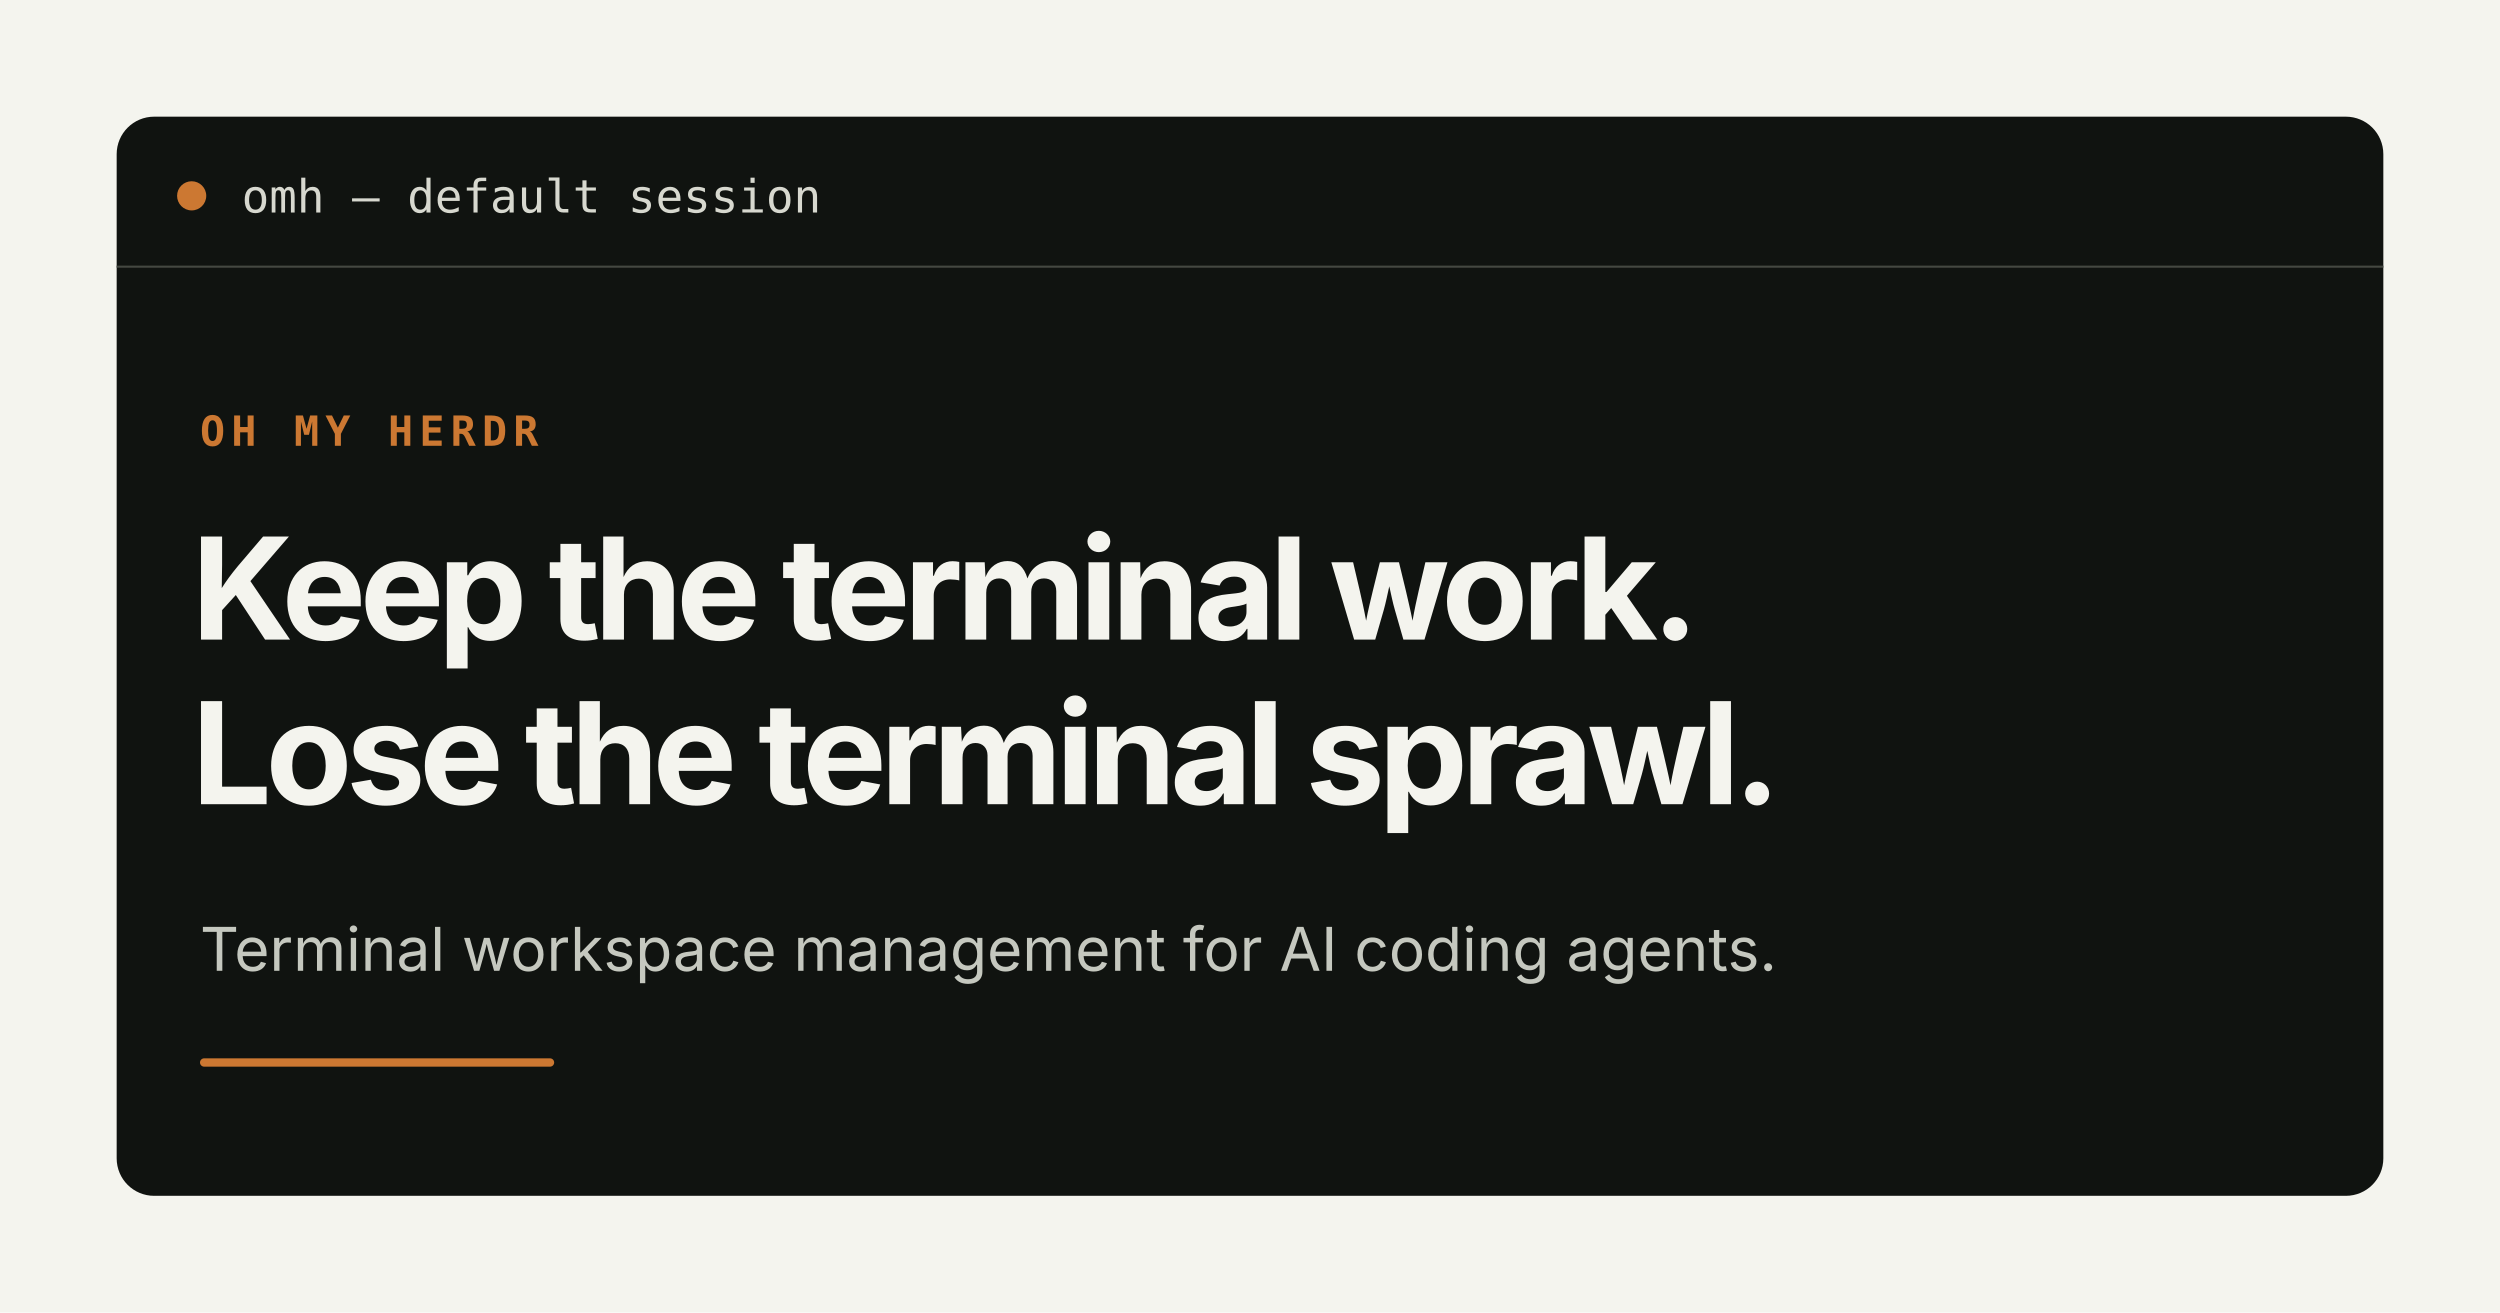
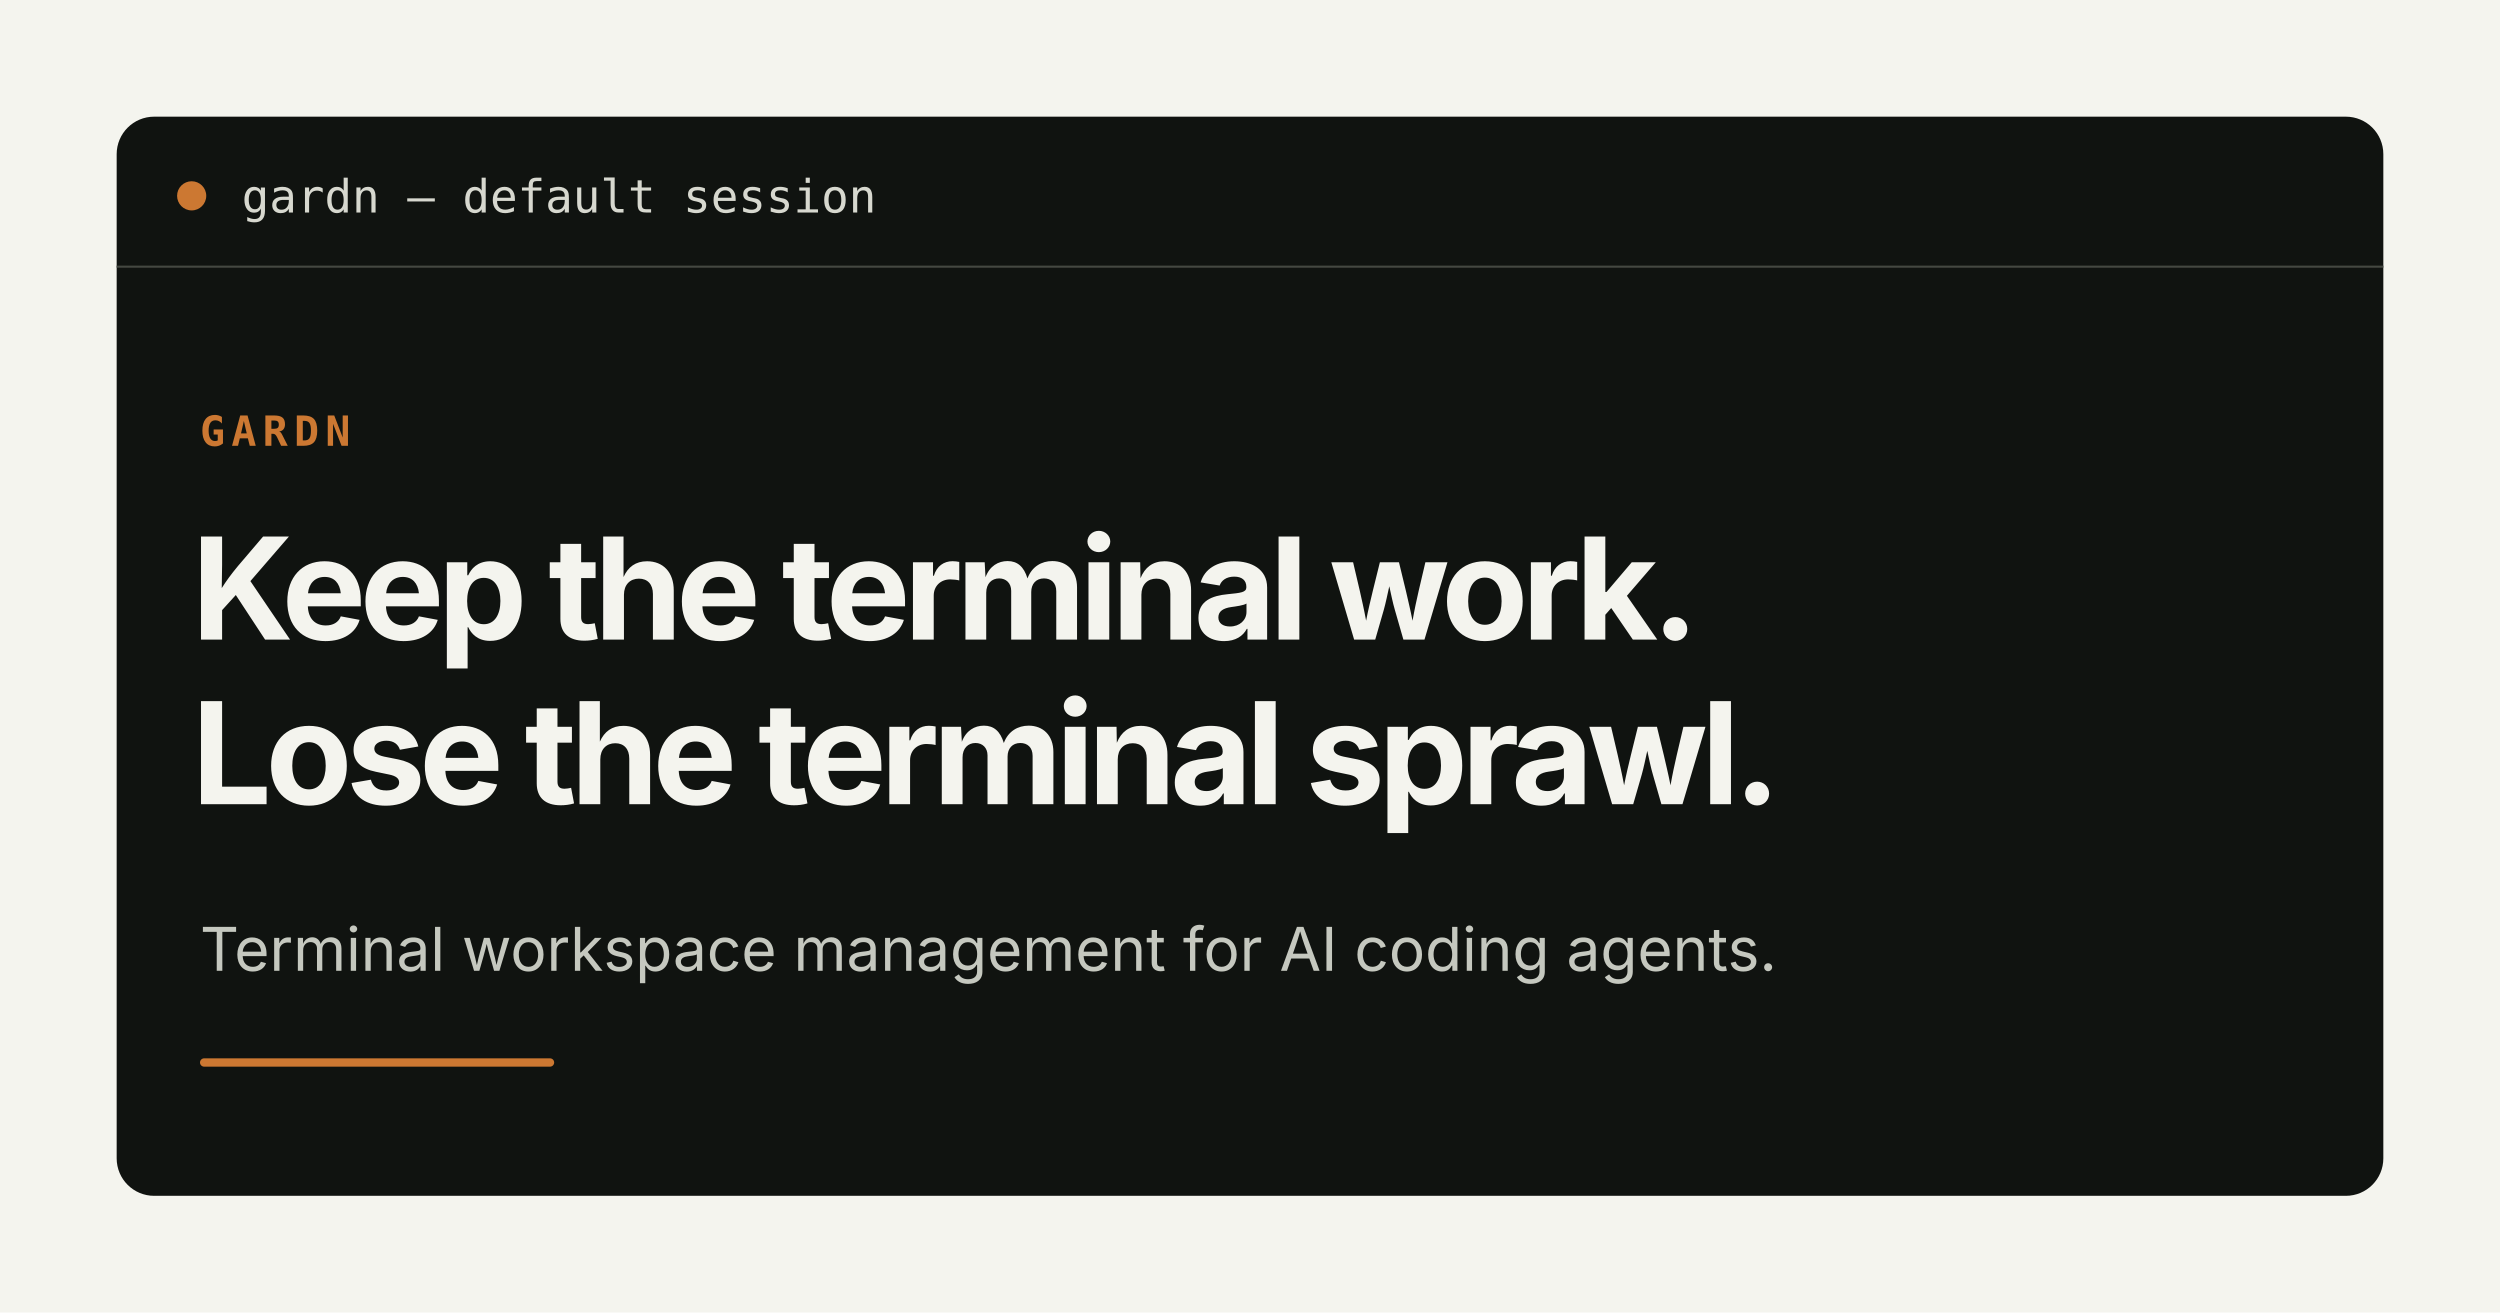
<svg xmlns="http://www.w3.org/2000/svg" width="1200" height="630" viewBox="0 0 1200 630" role="img" aria-labelledby="title description">
  <rect width="1200" height="630" fill="#f4f4ee" />
  <rect x="56" y="56" width="1088" height="518" rx="18" fill="#101310" />
  <circle cx="92" cy="94" r="7" fill="#cc7832" />
-   <text x="116" y="102" fill="#d7d8cf" font-family="ui-monospace, SFMono-Regular, Menlo, monospace" font-size="22">omh — default session</text>
+   <text x="116" y="102" fill="#d7d8cf" font-family="ui-monospace, SFMono-Regular, Menlo, monospace" font-size="22">gardn — default session</text>
  <line x1="56" y1="128" x2="1144" y2="128" stroke="#444841" />
-   <text x="96" y="214" fill="#cc7832" font-family="ui-monospace, SFMono-Regular, Menlo, monospace" font-size="20" font-weight="700" letter-spacing="3">OH MY HERDR</text>
+   <text x="96" y="214" fill="#cc7832" font-family="ui-monospace, SFMono-Regular, Menlo, monospace" font-size="20" font-weight="700" letter-spacing="3">GARDN</text>
  <text x="92" y="307" fill="#f4f4ee" font-family="ui-sans-serif, -apple-system, BlinkMacSystemFont, Segoe UI, sans-serif" font-size="68" font-weight="700" letter-spacing="-3">Keep the terminal work.</text>
  <text x="92" y="386" fill="#f4f4ee" font-family="ui-sans-serif, -apple-system, BlinkMacSystemFont, Segoe UI, sans-serif" font-size="68" font-weight="700" letter-spacing="-3">Lose the terminal sprawl.</text>
  <text x="96" y="466" fill="#c5c8bf" font-family="ui-sans-serif, -apple-system, BlinkMacSystemFont, Segoe UI, sans-serif" font-size="29">Terminal workspace management for AI coding agents.</text>
  <rect x="96" y="508" width="170" height="4" rx="2" fill="#cc7832" />
</svg>
